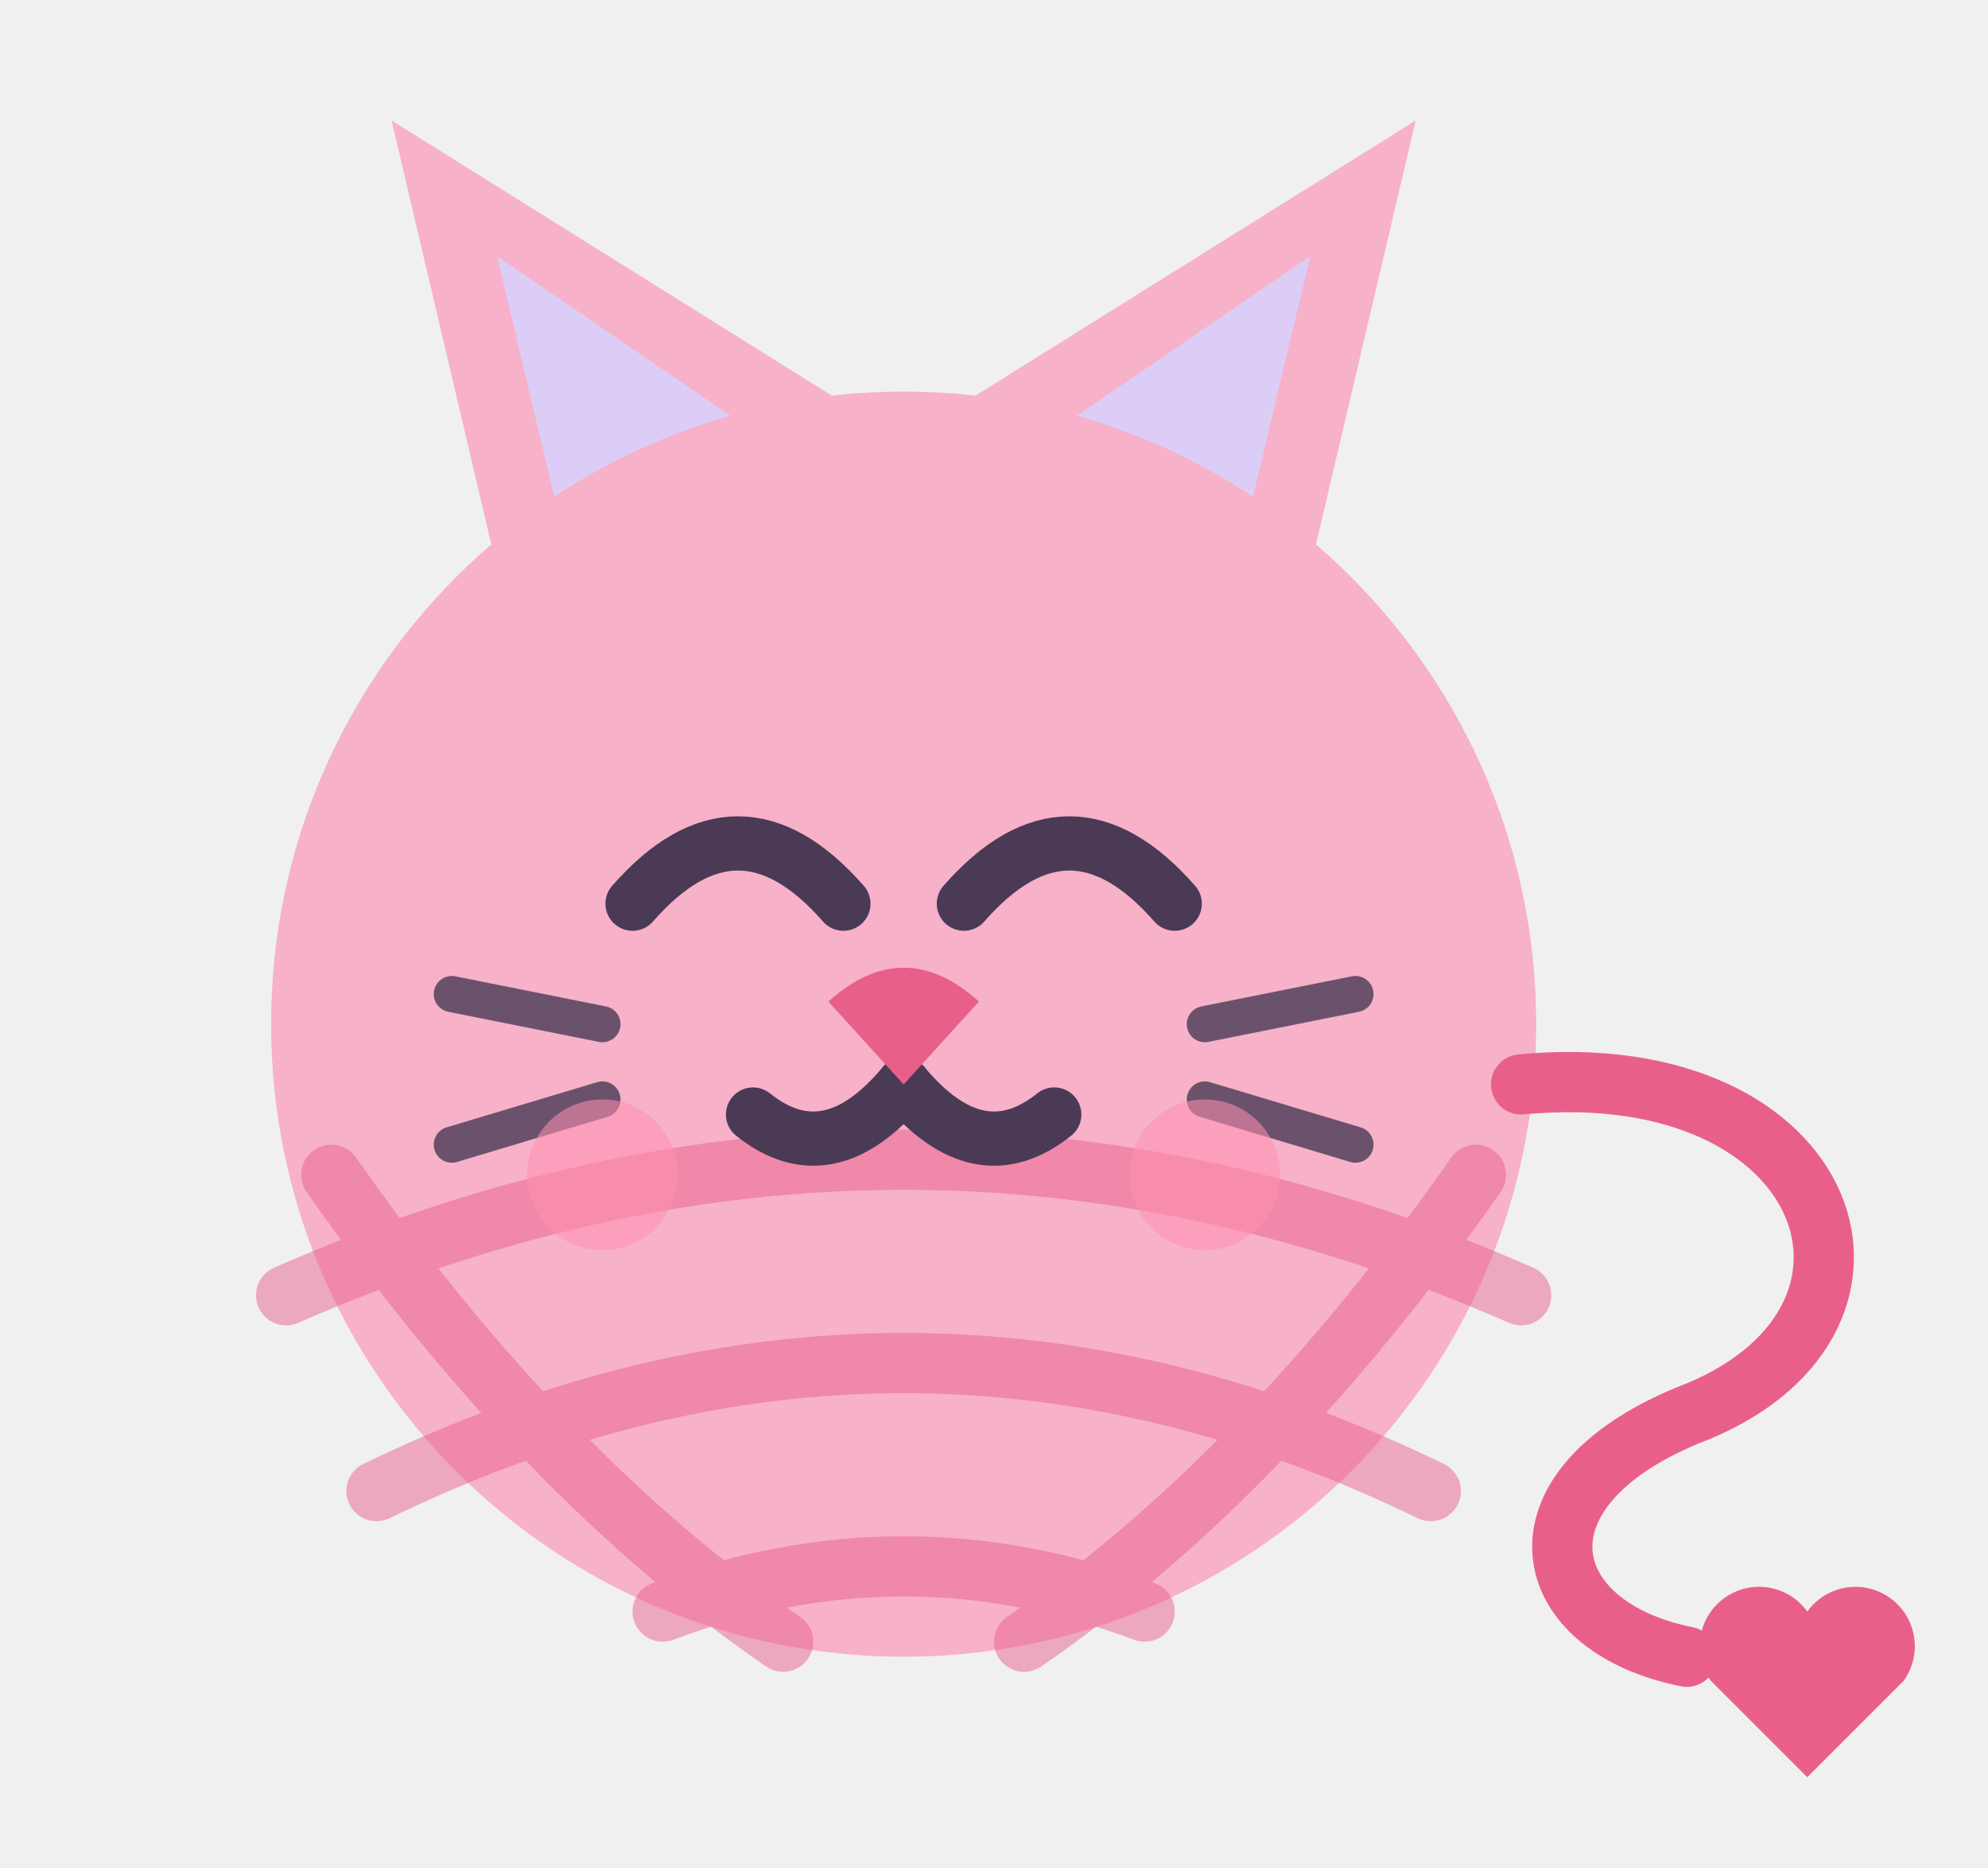
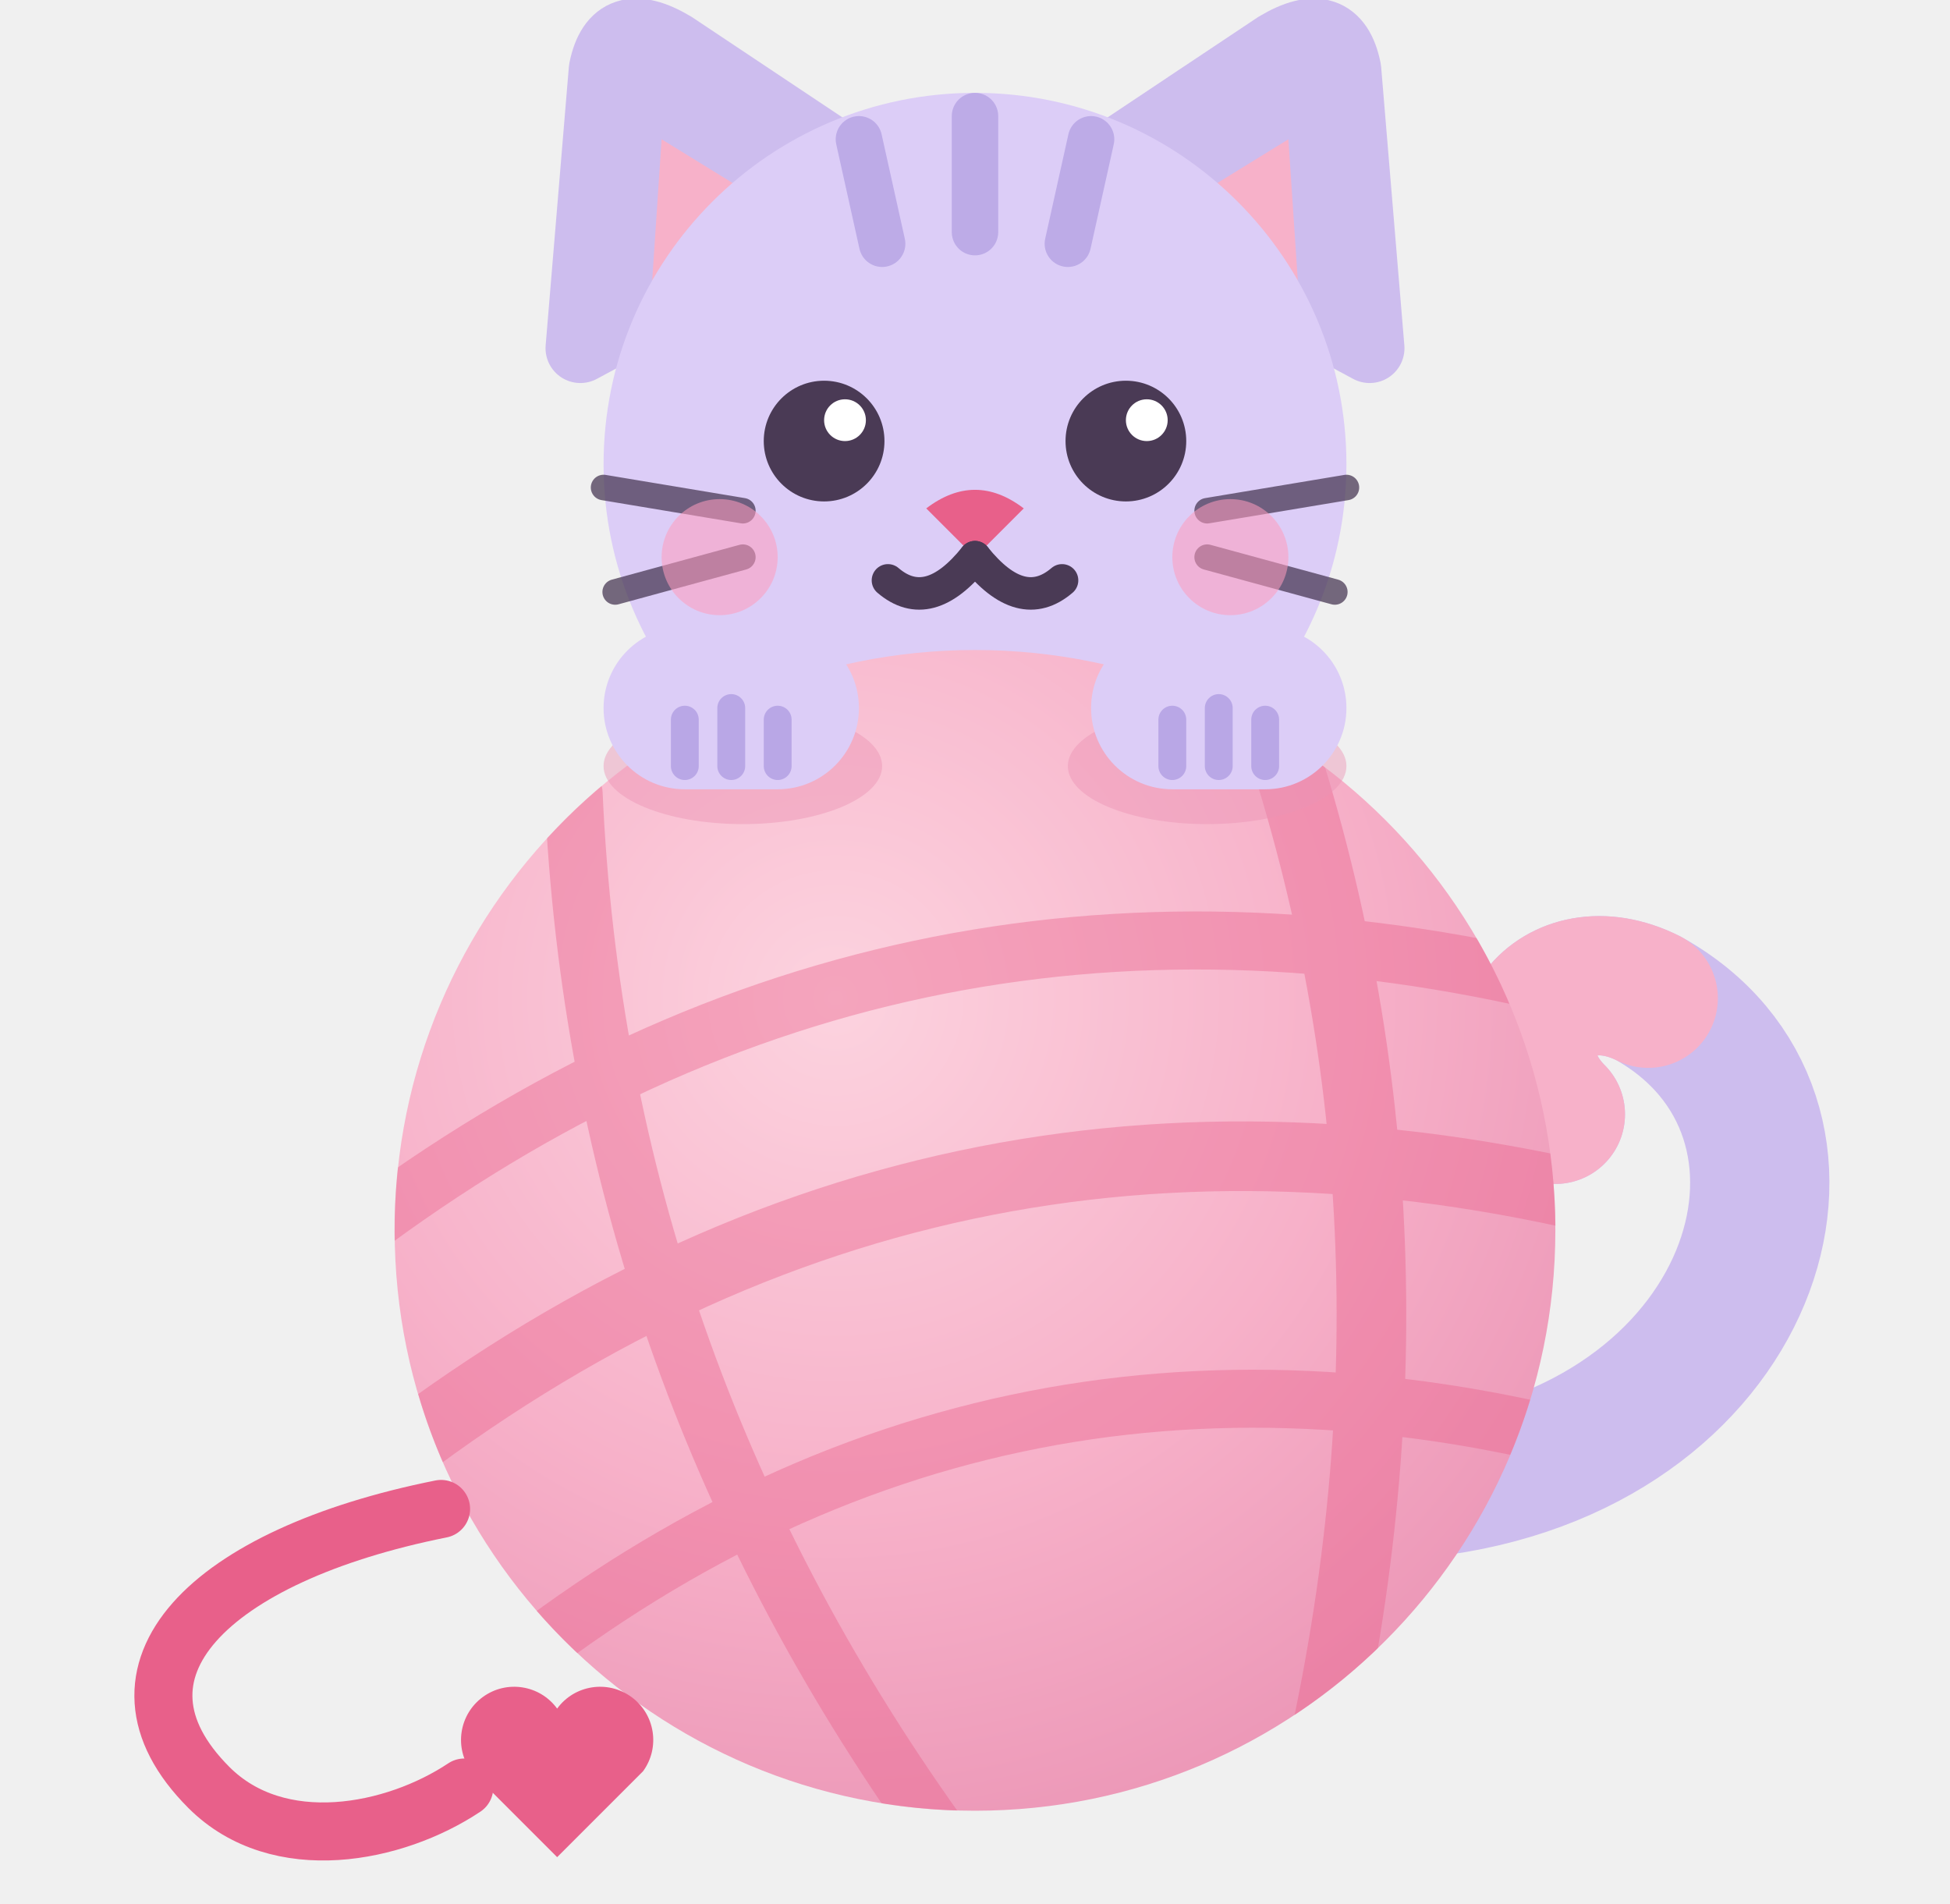
- <svg xmlns="http://www.w3.org/2000/svg" viewBox="0 0 132 124" width="132" height="124" role="img" aria-label="Carly's Handmade logo: a ball of yarn with cat ears">
-   <path d="M34 42 L26 8 L58 28 Z" fill="#f7b1c9" />
-   <path d="M38 38 L33 17 L52 30 Z" fill="#dccdf7" />
-   <path d="M86 42 L94 8 L62 28 Z" fill="#f7b1c9" />
-   <path d="M82 38 L87 17 L68 30 Z" fill="#dccdf7" />
-   <circle cx="60" cy="68" r="42" fill="#f7b1c9" />
-   <g fill="none" stroke="#e8608a" stroke-width="4" stroke-linecap="round" opacity=".5">
-     <path d="M19 86 Q60 68 101 86" />
-     <path d="M25 99 Q60 82 95 99" />
-     <path d="M22 78 Q36 98 52 109" />
-     <path d="M98 78 Q84 98 68 109" />
-     <path d="M44 107 Q60 101 76 107" />
+ <svg xmlns="http://www.w3.org/2000/svg" viewBox="0 0 168 164" width="168" height="164" role="img" aria-label="Carly's Handmade logo: a cat peeking over a ball of yarn">
+   <defs>
+     <clipPath id="ball">
+       <circle cx="84" cy="106" r="50" />
+     </clipPath>
+     <radialGradient id="shade" cx="38%" cy="30%" r="80%">
+       <stop offset="0" stop-color="#fcd3df" />
+       <stop offset=".55" stop-color="#f7b1c9" />
+       <stop offset="1" stop-color="#ea93b4" />
+     </radialGradient>
+   </defs>
+   <path d="M124 128 C 152 124, 160 96, 142 86 C 134 82, 128 90, 134 96" fill="none" stroke="#cdbdee" stroke-width="12" stroke-linecap="round" />
+   <path d="M142 86 C 134 82, 128 90, 134 96" fill="none" stroke="#f7b1c9" stroke-width="12" stroke-linecap="round" />
+   <path d="M50 30 L52 6 Q53 1 58 4 L76 16 Z" fill="#cdbdee" stroke="#cdbdee" stroke-width="6" stroke-linejoin="round" />
+   <path d="M118 30 L116 6 Q115 1 110 4 L92 16 Z" fill="#cdbdee" stroke="#cdbdee" stroke-width="6" stroke-linejoin="round" />
+   <path d="M56 27 L57 12 L70 20 Z" fill="#f7b1c9" />
+   <path d="M112 27 L111 12 L98 20 Z" fill="#f7b1c9" />
+   <circle cx="84" cy="40" r="32" fill="#dccdf7" />
+   <g fill="none" stroke="#b9a7e6" stroke-width="4" stroke-linecap="round" opacity=".9">
+     <path d="M84 10 L84 20" />
+     <path d="M74 12 L76 21" />
+     <path d="M94 12 L92 21" />
  </g>
-   <path d="M101 72 C 122 70, 128 88, 112 94 C 100 99, 102 108, 112 110" fill="none" stroke="#e8608a" stroke-width="4" stroke-linecap="round" />
-   <path d="M120 118 L113.6 111.6 A3.8 3.8 0 0 1 120 107 A3.8 3.8 0 0 1 126.4 111.6 Z" fill="#e8608a" />
-   <g fill="none" stroke="#4a3a55" stroke-width="3.6" stroke-linecap="round">
-     <path d="M42 60 Q49 52 56 60" />
-     <path d="M64 60 Q71 52 78 60" />
-     <path d="M60 72 Q55 78 50 74" />
-     <path d="M60 72 Q65 78 70 74" />
+   <circle cx="71" cy="38" r="5.2" fill="#4a3a55" />
+   <circle cx="97" cy="38" r="5.2" fill="#4a3a55" />
+   <circle cx="72.8" cy="36.2" r="1.8" fill="#fff" />
+   <circle cx="98.8" cy="36.2" r="1.8" fill="#fff" />
+   <path d="M84 48 L79.8 43.8 Q84 40.6 88.2 43.8 Z" fill="#e8608a" />
+   <g fill="none" stroke="#4a3a55" stroke-width="2.8" stroke-linecap="round">
+     <path d="M84 48 Q80 53 76.5 50" />
+     <path d="M84 48 Q88 53 91.5 50" />
  </g>
-   <path d="M60 72 L55 66.5 Q60 62 65 66.5 Z" fill="#e8608a" />
-   <g stroke="#4a3a55" stroke-width="2.4" stroke-linecap="round" opacity=".8">
-     <path d="M30 66 L40 68" />
-     <path d="M30 76 L40 73" />
-     <path d="M90 66 L80 68" />
-     <path d="M90 76 L80 73" />
+   <g stroke="#4a3a55" stroke-width="2.2" stroke-linecap="round" opacity=".75">
+     <path d="M52 42 L64 44" />
+     <path d="M53 51 L64 48" />
+     <path d="M116 42 L104 44" />
+     <path d="M115 51 L104 48" />
  </g>
-   <circle cx="40" cy="78" r="5" fill="#ff8fb0" opacity=".55" />
-   <circle cx="80" cy="78" r="5" fill="#ff8fb0" opacity=".55" />
+   <circle cx="62" cy="48" r="5" fill="#ff9dbd" opacity=".55" />
+   <circle cx="106" cy="48" r="5" fill="#ff9dbd" opacity=".55" />
+   <circle cx="84" cy="106" r="50" fill="url(#shade)" />
+   <g clip-path="url(#ball)" fill="none" stroke="#e8608a" stroke-linecap="round" opacity=".4" transform="rotate(-12 84 106)">
+     <path d="M30 96 Q84 70 138 96" stroke-width="5" />
+     <path d="M28 116 Q84 88 140 116" stroke-width="6" />
+     <path d="M34 136 Q84 110 134 136" stroke-width="5" />
+     <path d="M58 62 Q50 110 70 156" stroke-width="5" />
+     <path d="M118 66 Q124 112 104 156" stroke-width="6" />
+   </g>
+   <ellipse cx="64" cy="66" rx="12" ry="5" fill="#ea93b4" opacity=".45" />
+   <ellipse cx="104" cy="66" rx="12" ry="5" fill="#ea93b4" opacity=".45" />
+   <g fill="#dccdf7">
+     <rect x="52" y="54" width="22" height="14" rx="7" />
+     <rect x="94" y="54" width="22" height="14" rx="7" />
+   </g>
+   <g stroke="#b9a7e6" stroke-width="2.4" stroke-linecap="round">
+     <path d="M59 62 L59 66" />
+     <path d="M63 61 L63 66" />
+     <path d="M67 62 L67 66" />
+     <path d="M101 62 L101 66" />
+     <path d="M105 61 L105 66" />
+     <path d="M109 62 L109 66" />
+   </g>
+   <path d="M38 130 C 18 134, 8 144, 18 154 C 24 160, 34 158, 40 154" fill="none" stroke="#e8608a" stroke-width="5" stroke-linecap="round" />
+   <path d="M48 160 L40.6 152.6 A4.4 4.4 0 0 1 48 147.2 A4.4 4.4 0 0 1 55.4 152.6 Z" fill="#e8608a" />
</svg>
